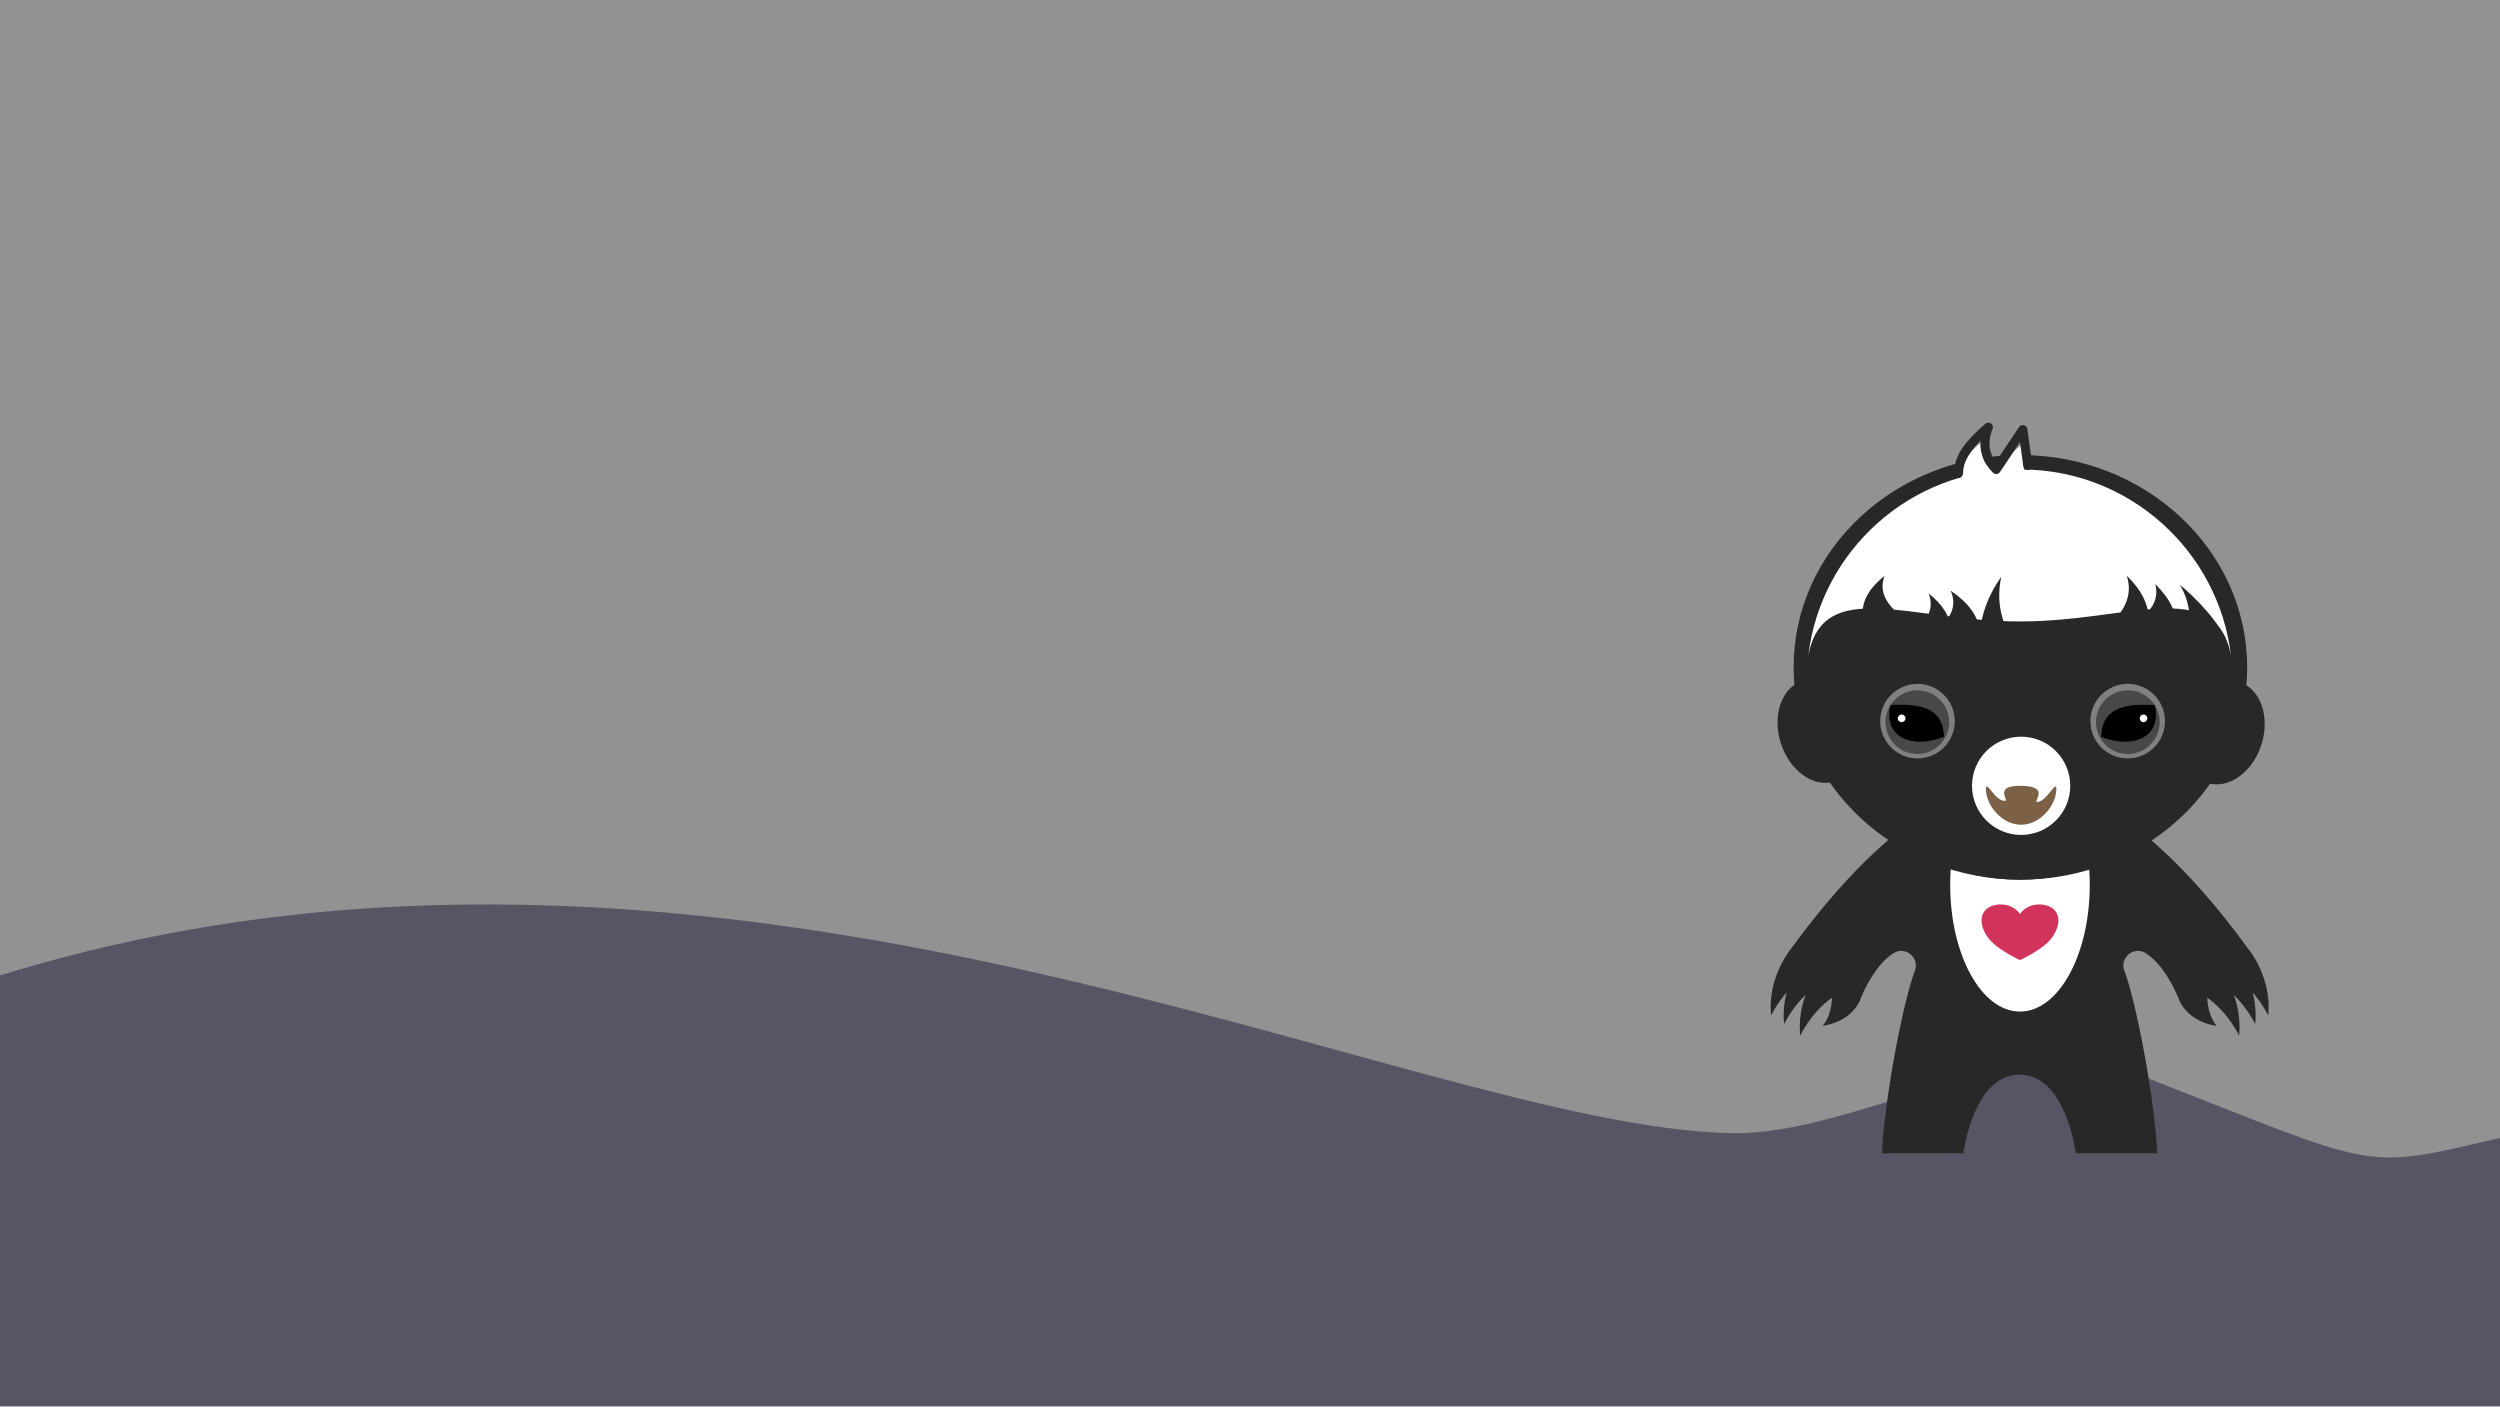
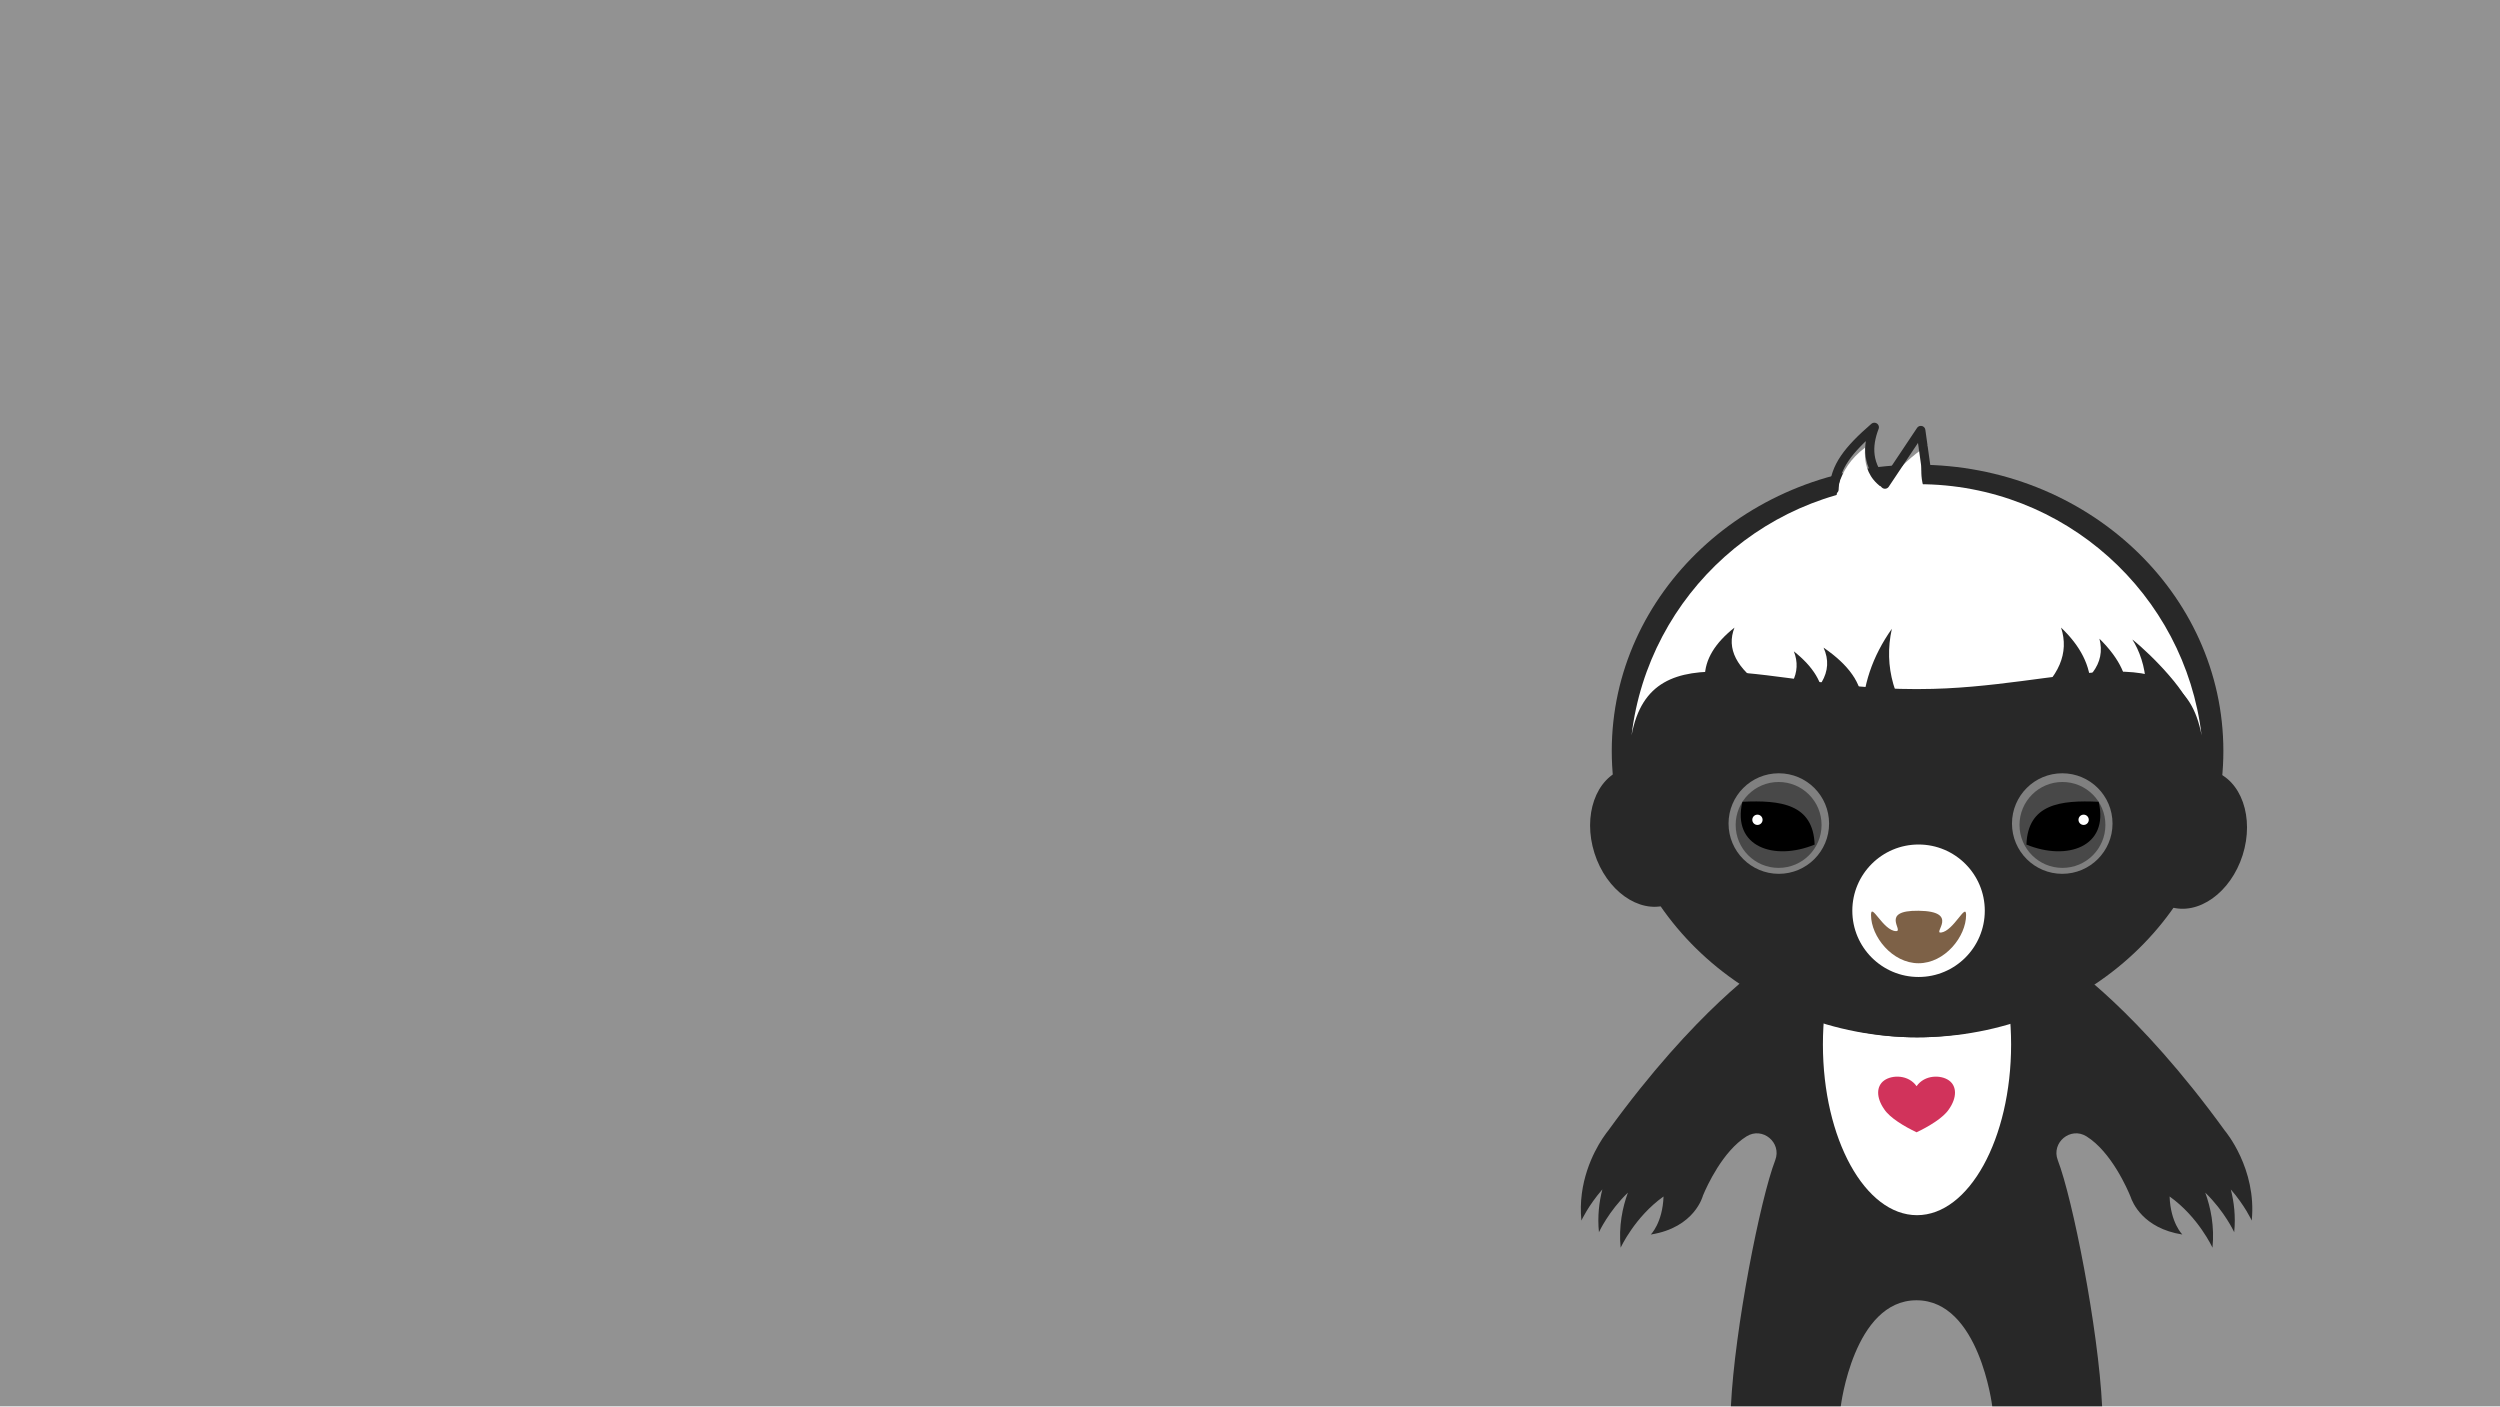
<svg xmlns="http://www.w3.org/2000/svg" width="100%" height="100%" viewBox="0 0 1920 1080" version="1.1" xml:space="preserve" style="fill-rule:evenodd;clip-rule:evenodd;stroke-linecap:round;stroke-linejoin:round;stroke-miterlimit:1.5;">
  <g id="Layer1">
    <g>
      <g>
        <rect x="0" y="0" width="1920" height="1080" style="fill:#929292;" />
      </g>
-       <path d="M0,749.159c555.196,-171.855 1082.37,116.908 1330.6,121.12c94.659,1.606 218.305,-81.392 312.578,-44.647c186.59,72.727 168.061,73.563 276.826,48.311l0,206.057l-1920,0" style="fill:#575463;" />
      <g>
-         <path d="M1726.85,728.981l-0.011,0.004c-50.396,-69.62 -89.447,-95.228 -89.447,-95.228l-86.334,-10.762l-86.336,10.762c0,0 -39.062,25.617 -89.469,95.26l-0.011,-0.004c0,0 -1.28,1.537 -3.081,4.293c-0.026,0.036 -0.051,0.07 -0.077,0.107l0.006,0.004c-5.011,7.691 -14.038,24.882 -11.887,46.524c0,0 3.945,-8.575 11.926,-17.725c-1.825,7.083 -2.837,15.313 -1.938,24.363c0,0 5.427,-11.834 16.489,-22.536c-3.064,8.408 -5.335,19.123 -4.119,31.354c0,0 7.987,-17.485 24.421,-29.162c-0.543,15.078 -7.274,21.667 -7.274,21.667c25.163,-3.954 29.694,-22.087 29.724,-22.21c2.254,-5.39 11.253,-25.235 24.822,-33.697c9.117,-5.686 20.199,3.56 16.335,13.586c-8.522,22.116 -23.083,95.863 -25.242,140.123l62.582,0c0,0 7.348,-60.354 43.129,-60.354c35.779,0 43.127,60.354 43.127,60.354l62.582,0c-2.159,-44.26 -16.72,-118.007 -25.242,-140.123c-3.864,-10.026 7.218,-19.272 16.335,-13.586c14.214,8.865 23.409,30.206 25.092,34.345c1.059,3.24 7.076,18.035 29.527,21.562c0,0 -6.733,-6.589 -7.274,-21.667c16.432,11.677 24.421,29.162 24.421,29.162c1.216,-12.231 -1.055,-22.948 -4.121,-31.354c11.064,10.7 16.489,22.536 16.489,22.536c0.901,-9.05 -0.114,-17.28 -1.936,-24.363c7.979,9.15 11.926,17.725 11.926,17.725c2.938,-29.584 -15.134,-50.96 -15.134,-50.96" style="fill:#282828;fill-rule:nonzero;" />
-         <path d="M1604.93,679.677c0,53.683 -23.994,97.205 -53.593,97.205c-29.597,0 -53.591,-43.522 -53.591,-97.205c0,-53.684 23.994,-97.205 53.591,-97.205c29.599,0 53.593,43.521 53.593,97.205" style="fill:#fff;fill-rule:nonzero;" />
-         <ellipse cx="1551.66" cy="512.524" rx="174.167" ry="163.063" style="fill:#282828;" />
-         <path d="M1551.09,465.91c89.593,0 162.331,-42.246 162.331,47.347c0,89.592 -72.738,162.33 -162.331,162.33c-89.593,0 -162.331,-72.738 -162.331,-162.33c0,-89.593 72.738,-47.347 162.331,-47.347Z" style="fill:#282828;" />
-         <path d="M1384.38,522.799c16.012,-5.081 34.511,8.128 41.284,29.477c6.774,21.35 -0.727,42.807 -16.739,47.888c-16.012,5.08 -34.511,-8.129 -41.284,-29.478c-6.774,-21.35 0.726,-42.807 16.739,-47.887Z" style="fill:#282828;" />
-         <path d="M1720.06,523.926c-16.012,-5.08 -34.511,8.128 -41.284,29.478c-6.774,21.349 0.727,42.807 16.739,47.887c16.012,5.08 34.511,-8.129 41.284,-29.478c6.774,-21.349 -0.727,-42.807 -16.739,-47.887Z" style="fill:#282828;" />
-         <path d="M1501.27,553.839c0,15.814 -12.82,28.633 -28.633,28.633c-15.813,0 -28.633,-12.819 -28.633,-28.633c0,-15.813 12.82,-28.632 28.633,-28.632c15.813,0 28.633,12.819 28.633,28.632" style="fill:#808080;fill-rule:nonzero;" />
-         <path d="M1496.98,554.628c0,13.51 -10.952,24.462 -24.462,24.462c-13.51,0 -24.463,-10.952 -24.463,-24.462c0,-13.511 10.953,-24.462 24.463,-24.462c13.51,0 24.462,10.951 24.462,24.462" style="fill:#484848;fill-rule:nonzero;" />
-         <path d="M1451.89,541.439c-6.092,25.829 18.226,33.822 41.146,24.374c-0.831,-23.133 -19.363,-25.408 -41.146,-24.374Z" />
-         <circle cx="1460.46" cy="551.697" r="2.931" style="fill:#fff;" />
-         <path d="M1605.43,553.839c0,15.814 12.82,28.633 28.632,28.633c15.814,0 28.634,-12.819 28.634,-28.633c0,-15.813 -12.82,-28.632 -28.634,-28.632c-15.812,0 -28.632,12.819 -28.632,28.632" style="fill:#808080;fill-rule:nonzero;" />
-         <path d="M1609.71,554.628c0,13.51 10.952,24.462 24.461,24.462c13.511,0 24.463,-10.952 24.463,-24.462c0,-13.511 -10.952,-24.462 -24.463,-24.462c-13.509,0 -24.461,10.951 -24.461,24.462" style="fill:#484848;fill-rule:nonzero;" />
-         <path d="M1654.8,541.439c6.091,25.829 -18.227,33.822 -41.147,24.374c0.832,-23.133 19.364,-25.408 41.147,-24.374Z" />
-         <circle cx="1646.24" cy="551.697" r="2.931" style="fill:#fff;" />
-         <path d="M1422.02,464.219c-6.534,-5.038 1.141,-13.829 19.205,-25.364l0,25.364l-19.205,0Z" style="fill:#282828;" />
-         <path d="M1551.09,360.564c0.378,-0.003 0.756,-0.004 1.135,-0.004c83.073,0 151.656,62.537 161.196,143.062c-11.418,-61.429 -79.035,-26.387 -160.632,-26.387c-0.567,0 -1.133,-0.001 -1.699,-0.005c-0.566,0.004 -1.132,0.005 -1.698,0.005c-81.598,0 -149.215,-35.042 -160.633,26.387c9.541,-80.525 78.123,-143.062 161.197,-143.062c0.378,0 0.756,0.001 1.134,0.004Z" style="fill:#fff;" />
-         <path d="M1430.47,470.588c0.039,-10.25 5.911,-19.667 16.91,-28.351c-4.759,12.072 1.314,23.312 16.909,33.819l-33.819,-5.468Z" style="fill:#282828;" />
-         <path d="M1507.48,381.393c-4.778,-11.597 -1.93,-29.494 14.295,-41.666c-1.307,16.556 7.69,28.011 35.586,30.292l-49.881,11.374Z" style="fill:#fff;" />
-         <path d="M1527.04,381.63c1.335,-16.387 11.818,-30.723 30.342,-43.256c-9.048,18.72 -0.811,37.442 22.618,56.166l-52.96,-12.91Z" style="fill:#fff;" />
-         <path d="M1520.09,493.809c0.038,-18.396 5.91,-35.297 16.909,-50.884c-4.759,21.668 1.315,41.84 16.909,60.697l-33.818,-9.813Z" style="fill:#282828;" />
-         <path d="M1650.29,476.34c-0.038,-12.33 -5.91,-23.657 -16.909,-34.103c4.759,14.521 -1.315,28.041 -16.91,40.679l33.819,-6.576Z" style="fill:#282828;" />
-         <path d="M1498.11,484.116c-0.039,-10.25 -5.911,-19.667 -16.909,-28.352c4.759,12.073 -1.315,23.312 -16.91,33.819l33.819,-5.467Z" style="fill:#282828;" />
-         <path d="M1670.75,482.748c1.604,-11.311 -3.852,-22.715 -15.514,-34.199c3.707,14.14 -5.314,25.482 -25.523,34.367l41.037,-0.168Z" style="fill:#282828;" />
-         <path d="M1520.09,485.546c-0.051,-11.531 -7.684,-22.125 -21.983,-31.895c6.187,13.581 -1.709,26.226 -21.982,38.046l43.965,-6.151Z" style="fill:#282828;" />
-         <path d="M1707.79,491.274c-0.039,-10.25 -22.821,-33.589 -33.819,-42.273c7.82,12.072 14.074,38.53 -5.073,49.037l38.892,-6.764Z" style="fill:#282828;" />
-         <circle cx="1552.22" cy="603.496" r="37.724" style="fill:#fff;" />
-         <path d="M1504.11,363.526c0.316,-12.772 8.185,-22.614 22.93,-35.386c-4.131,10.806 -4.259,21.613 6.046,32.42l20.434,-30.617l3.833,27.461" style="fill:none;stroke:#282828;stroke-width:7px;" />
-         <path d="M1579.29,605.893c0,-7.33 -7.052,9.134 -14.266,10.034c-4.921,0.614 10.911,-12.128 -12.807,-12.426c-22.366,-0.28 -8.096,11.671 -12.825,11.596c-7.298,-0.118 -14.247,-16.684 -14.247,-9.204c0,12.329 12.12,27.506 27.072,27.506c14.952,0 27.073,-15.177 27.073,-27.506" style="fill:#7d6147;fill-rule:nonzero;" />
+         <path d="M1708.93,868.663l-0.014,0.006c-67.958,-93.88 -120.618,-128.413 -120.618,-128.413l-116.419,-14.512l-116.422,14.512c0,0 -52.673,34.544 -120.646,128.456l-0.014,-0.006c0,0 -1.727,2.074 -4.155,5.789c-0.035,0.049 -0.07,0.095 -0.105,0.145l0.009,0.005c-6.757,10.372 -18.93,33.553 -16.03,62.736c0,0 5.32,-11.562 16.082,-23.9c-2.46,9.55 -3.825,20.648 -2.614,32.852c0,0 7.319,-15.958 22.236,-30.389c-4.132,11.338 -7.194,25.786 -5.555,42.279c0,0 10.771,-23.577 32.931,-39.324c-0.731,20.333 -9.808,29.218 -9.808,29.218c33.932,-5.331 40.041,-29.784 40.082,-29.949c3.039,-7.269 15.174,-34.03 33.471,-45.44c12.295,-7.668 27.238,4.8 22.027,18.321c-11.49,29.822 -31.126,129.268 -34.038,188.951l84.39,0c0,0 9.909,-81.386 58.159,-81.386c48.247,0 58.156,81.386 58.156,81.386l84.39,0c-2.911,-59.683 -22.547,-159.129 -34.038,-188.951c-5.21,-13.521 9.733,-25.989 22.027,-18.321c19.168,11.954 31.566,40.732 33.836,46.313c1.429,4.369 9.542,24.32 39.816,29.076c0,0 -9.079,-8.885 -9.808,-29.218c22.157,15.747 32.931,39.324 32.931,39.324c1.639,-16.493 -1.423,-30.944 -5.558,-42.279c14.92,14.429 22.236,30.389 22.236,30.389c1.214,-12.204 -0.154,-23.302 -2.611,-32.852c10.759,12.338 16.082,23.9 16.082,23.9c3.961,-39.893 -20.408,-68.718 -20.408,-68.718" style="fill:#282828;fill-rule:nonzero;" />
+         <path d="M1544.53,802.178c0,72.391 -32.356,131.079 -72.269,131.079c-39.911,0 -72.267,-58.688 -72.267,-131.079c0,-72.391 32.356,-131.079 72.267,-131.079c39.913,0 72.269,58.688 72.269,131.079" style="fill:#fff;fill-rule:nonzero;" />
+         <ellipse cx="1472.69" cy="576.777" rx="234.86" ry="219.887" style="fill:#282828;" />
+         <path d="M1471.93,513.919c120.814,0 218.899,-56.968 218.899,63.846c0,120.813 -98.085,218.899 -218.899,218.899c-120.813,0 -218.898,-98.086 -218.898,-218.899c0,-120.814 98.085,-63.846 218.898,-63.846Z" style="fill:#282828;" />
+         <path d="M1247.12,590.632c21.592,-6.85 46.537,10.961 55.671,39.75c9.134,28.789 -0.98,57.724 -22.572,64.575c-21.592,6.85 -46.537,-10.961 -55.671,-39.75c-9.134,-28.79 0.98,-57.724 22.572,-64.575Z" style="fill:#282828;" />
+         <path d="M1699.78,592.152c-21.592,-6.85 -46.537,10.961 -55.671,39.75c-9.134,28.789 0.98,57.724 22.572,64.575c21.592,6.85 46.537,-10.961 55.671,-39.75c9.134,-28.789 -0.98,-57.724 -22.572,-64.575Z" style="fill:#282828;" />
+         <path d="M1404.74,632.49c0,21.324 -17.287,38.609 -38.61,38.609c-21.324,0 -38.611,-17.285 -38.611,-38.609c0,-21.325 17.287,-38.61 38.611,-38.61c21.323,0 38.61,17.285 38.61,38.61" style="fill:#808080;fill-rule:nonzero;" />
+         <path d="M1398.96,633.553c0,18.218 -14.769,32.986 -32.986,32.986c-18.218,0 -32.987,-14.768 -32.987,-32.986c0,-18.218 14.769,-32.986 32.987,-32.986c18.217,0 32.986,14.768 32.986,32.986" style="fill:#484848;fill-rule:nonzero;" />
+         <path d="M1338.16,615.768c-8.215,34.83 24.578,45.609 55.485,32.868c-1.122,-31.194 -26.112,-34.262 -55.485,-32.868Z" />
+         <circle cx="1349.71" cy="629.601" r="3.952" style="fill:#fff;" />
+         <path d="M1545.2,632.49c0,21.324 17.287,38.609 38.61,38.609c21.324,0 38.611,-17.285 38.611,-38.609c0,-21.325 -17.287,-38.61 -38.611,-38.61c-21.323,0 -38.61,17.285 -38.61,38.61" style="fill:#808080;fill-rule:nonzero;" />
+         <path d="M1550.98,633.553c0,18.218 14.769,32.986 32.986,32.986c18.219,0 32.987,-14.768 32.987,-32.986c0,-18.218 -14.768,-32.986 -32.987,-32.986c-18.217,0 -32.986,14.768 -32.986,32.986" style="fill:#484848;fill-rule:nonzero;" />
+         <path d="M1611.78,615.768c8.215,34.83 -24.577,45.609 -55.484,32.868c1.121,-31.194 26.111,-34.262 55.484,-32.868Z" />
+         <circle cx="1600.23" cy="629.601" r="3.952" style="fill:#fff;" />
+         <path d="M1297.88,511.639c-8.812,-6.793 1.538,-18.648 25.898,-34.203l0,34.203l-25.898,0Z" style="fill:#282828;" />
+         <path d="M1471.93,371.863c0.51,-0.003 1.02,-0.005 1.53,-0.005c112.023,0 204.504,84.33 217.369,192.915c-15.397,-82.836 -106.576,-35.582 -216.609,-35.582c-0.764,0 -1.527,-0.002 -2.29,-0.007c-0.763,0.005 -1.526,0.007 -2.29,0.007c-110.032,0 -201.211,-47.254 -216.608,35.582c12.864,-108.585 105.346,-192.915 217.368,-192.915c0.511,0 1.021,0.002 1.53,0.005Z" style="fill:#fff;" />
+         <path d="M1309.28,520.228c0.053,-13.822 7.971,-26.521 22.802,-38.231c-6.417,16.279 1.773,31.435 22.802,45.604l-45.604,-7.373Z" style="fill:#282828;" />
+         <path d="M1413.11,399.951c-6.442,-15.639 -2.602,-39.773 19.277,-56.186c-1.762,22.325 10.37,37.771 47.987,40.848l-67.264,15.338Z" style="fill:#fff;" />
+         <path d="M1439.5,400.269c1.8,-22.097 15.936,-41.428 40.915,-58.328c-12.201,25.243 -1.094,50.489 30.499,75.738l-71.414,-17.41Z" style="fill:#fff;" />
+         <path d="M1430.13,551.541c0.052,-24.807 7.97,-47.598 22.802,-68.616c-6.418,29.218 1.772,56.42 22.802,81.848l-45.604,-13.232Z" style="fill:#282828;" />
+         <path d="M1605.7,527.983c-0.053,-16.626 -7.971,-31.9 -22.802,-45.986c6.417,19.582 -1.773,37.812 -22.802,54.855l45.604,-8.869Z" style="fill:#282828;" />
+         <path d="M1400.48,538.469c-0.052,-13.822 -7.97,-26.52 -22.802,-38.231c6.418,16.28 -1.773,31.436 -22.802,45.604l45.604,-7.373Z" style="fill:#282828;" />
+         <path d="M1633.28,536.624c2.163,-15.252 -5.195,-30.629 -20.921,-46.115c5,19.066 -7.165,34.362 -34.416,46.343l55.337,-0.228Z" style="fill:#282828;" />
+         <path d="M1430.13,540.398c-0.068,-15.55 -10.362,-29.835 -29.643,-43.01c8.343,18.315 -2.304,35.365 -29.642,51.304l59.285,-8.294Z" style="fill:#282828;" />
+         <path d="M1683.23,548.122c-0.052,-13.822 -30.772,-45.294 -45.604,-57.005c10.546,16.28 18.979,51.958 -6.84,66.126l52.444,-9.121Z" style="fill:#282828;" />
+         <circle cx="1473.45" cy="699.451" r="50.869" style="fill:#fff;" />
+         <path d="M1408.58,375.858c0.426,-17.224 11.037,-30.495 30.921,-47.718c-5.571,14.572 -5.743,29.145 8.152,43.718l27.555,-41.286l5.169,37.029" style="fill:none;stroke:#282828;stroke-width:7px;" />
+         <path d="M1509.96,702.683c0,-9.885 -9.51,12.317 -19.239,13.53c-6.636,0.828 14.714,-16.354 -17.269,-16.756c-30.16,-0.378 -10.918,15.739 -17.295,15.637c-9.841,-0.159 -19.212,-22.498 -19.212,-12.411c0,16.625 16.344,37.09 36.507,37.09c20.162,0 36.508,-20.465 36.508,-37.09" style="fill:#7d6147;fill-rule:nonzero;" />
      </g>
-       <path d="M1551.34,701.946c6.213,-8.853 18.639,-8.853 24.852,-4.426c6.213,4.426 6.213,13.28 0,22.133c-4.35,6.64 -15.533,13.28 -24.852,17.707c-9.32,-4.427 -20.503,-11.067 -24.852,-17.707c-6.213,-8.853 -6.213,-17.707 0,-22.133c6.213,-4.427 18.639,-4.427 24.852,4.426Z" style="fill:#d1335b;" />
+       <path d="M1471.93,834.189c6.213,-8.853 18.639,-8.853 24.852,-4.426c6.213,4.426 6.213,13.28 0,22.133c-4.349,6.64 -15.532,13.28 -24.852,17.707c-9.319,-4.427 -20.502,-11.067 -24.852,-17.707c-6.212,-8.853 -6.212,-17.707 0,-22.133c6.213,-4.427 18.639,-4.427 24.852,4.426Z" style="fill:#d1335b;" />
    </g>
  </g>
  <g id="Layer2" />
</svg>
